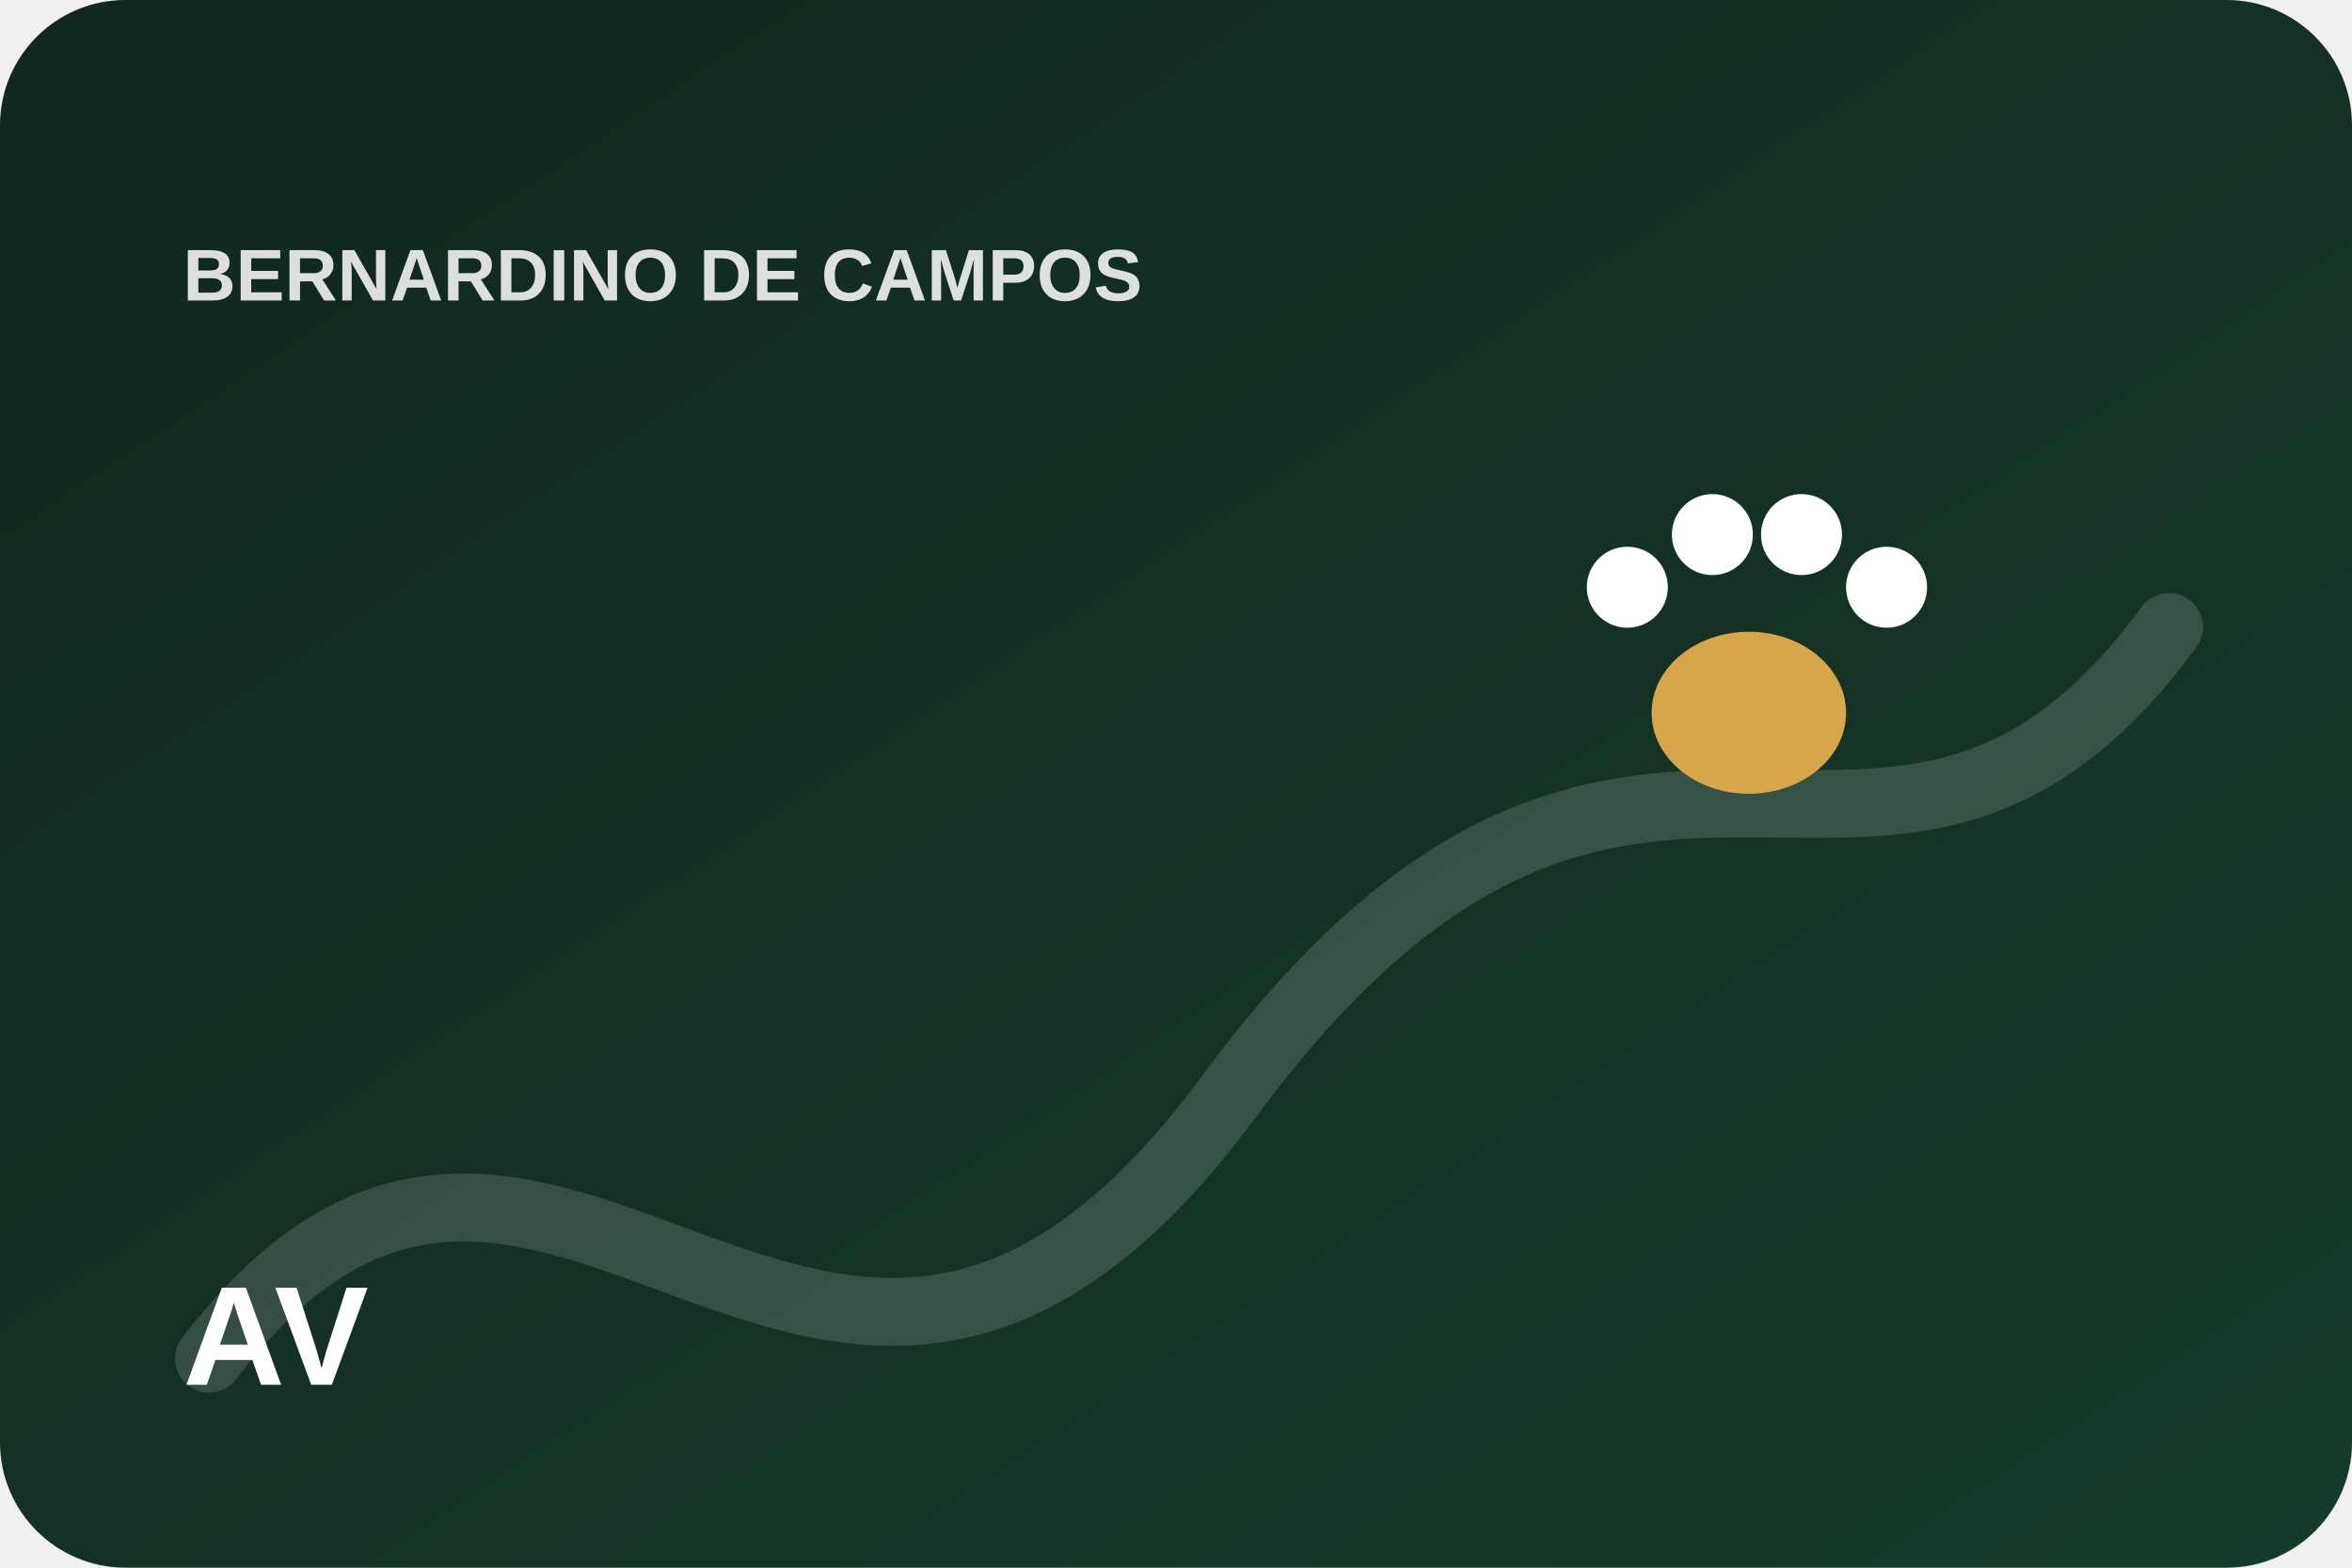
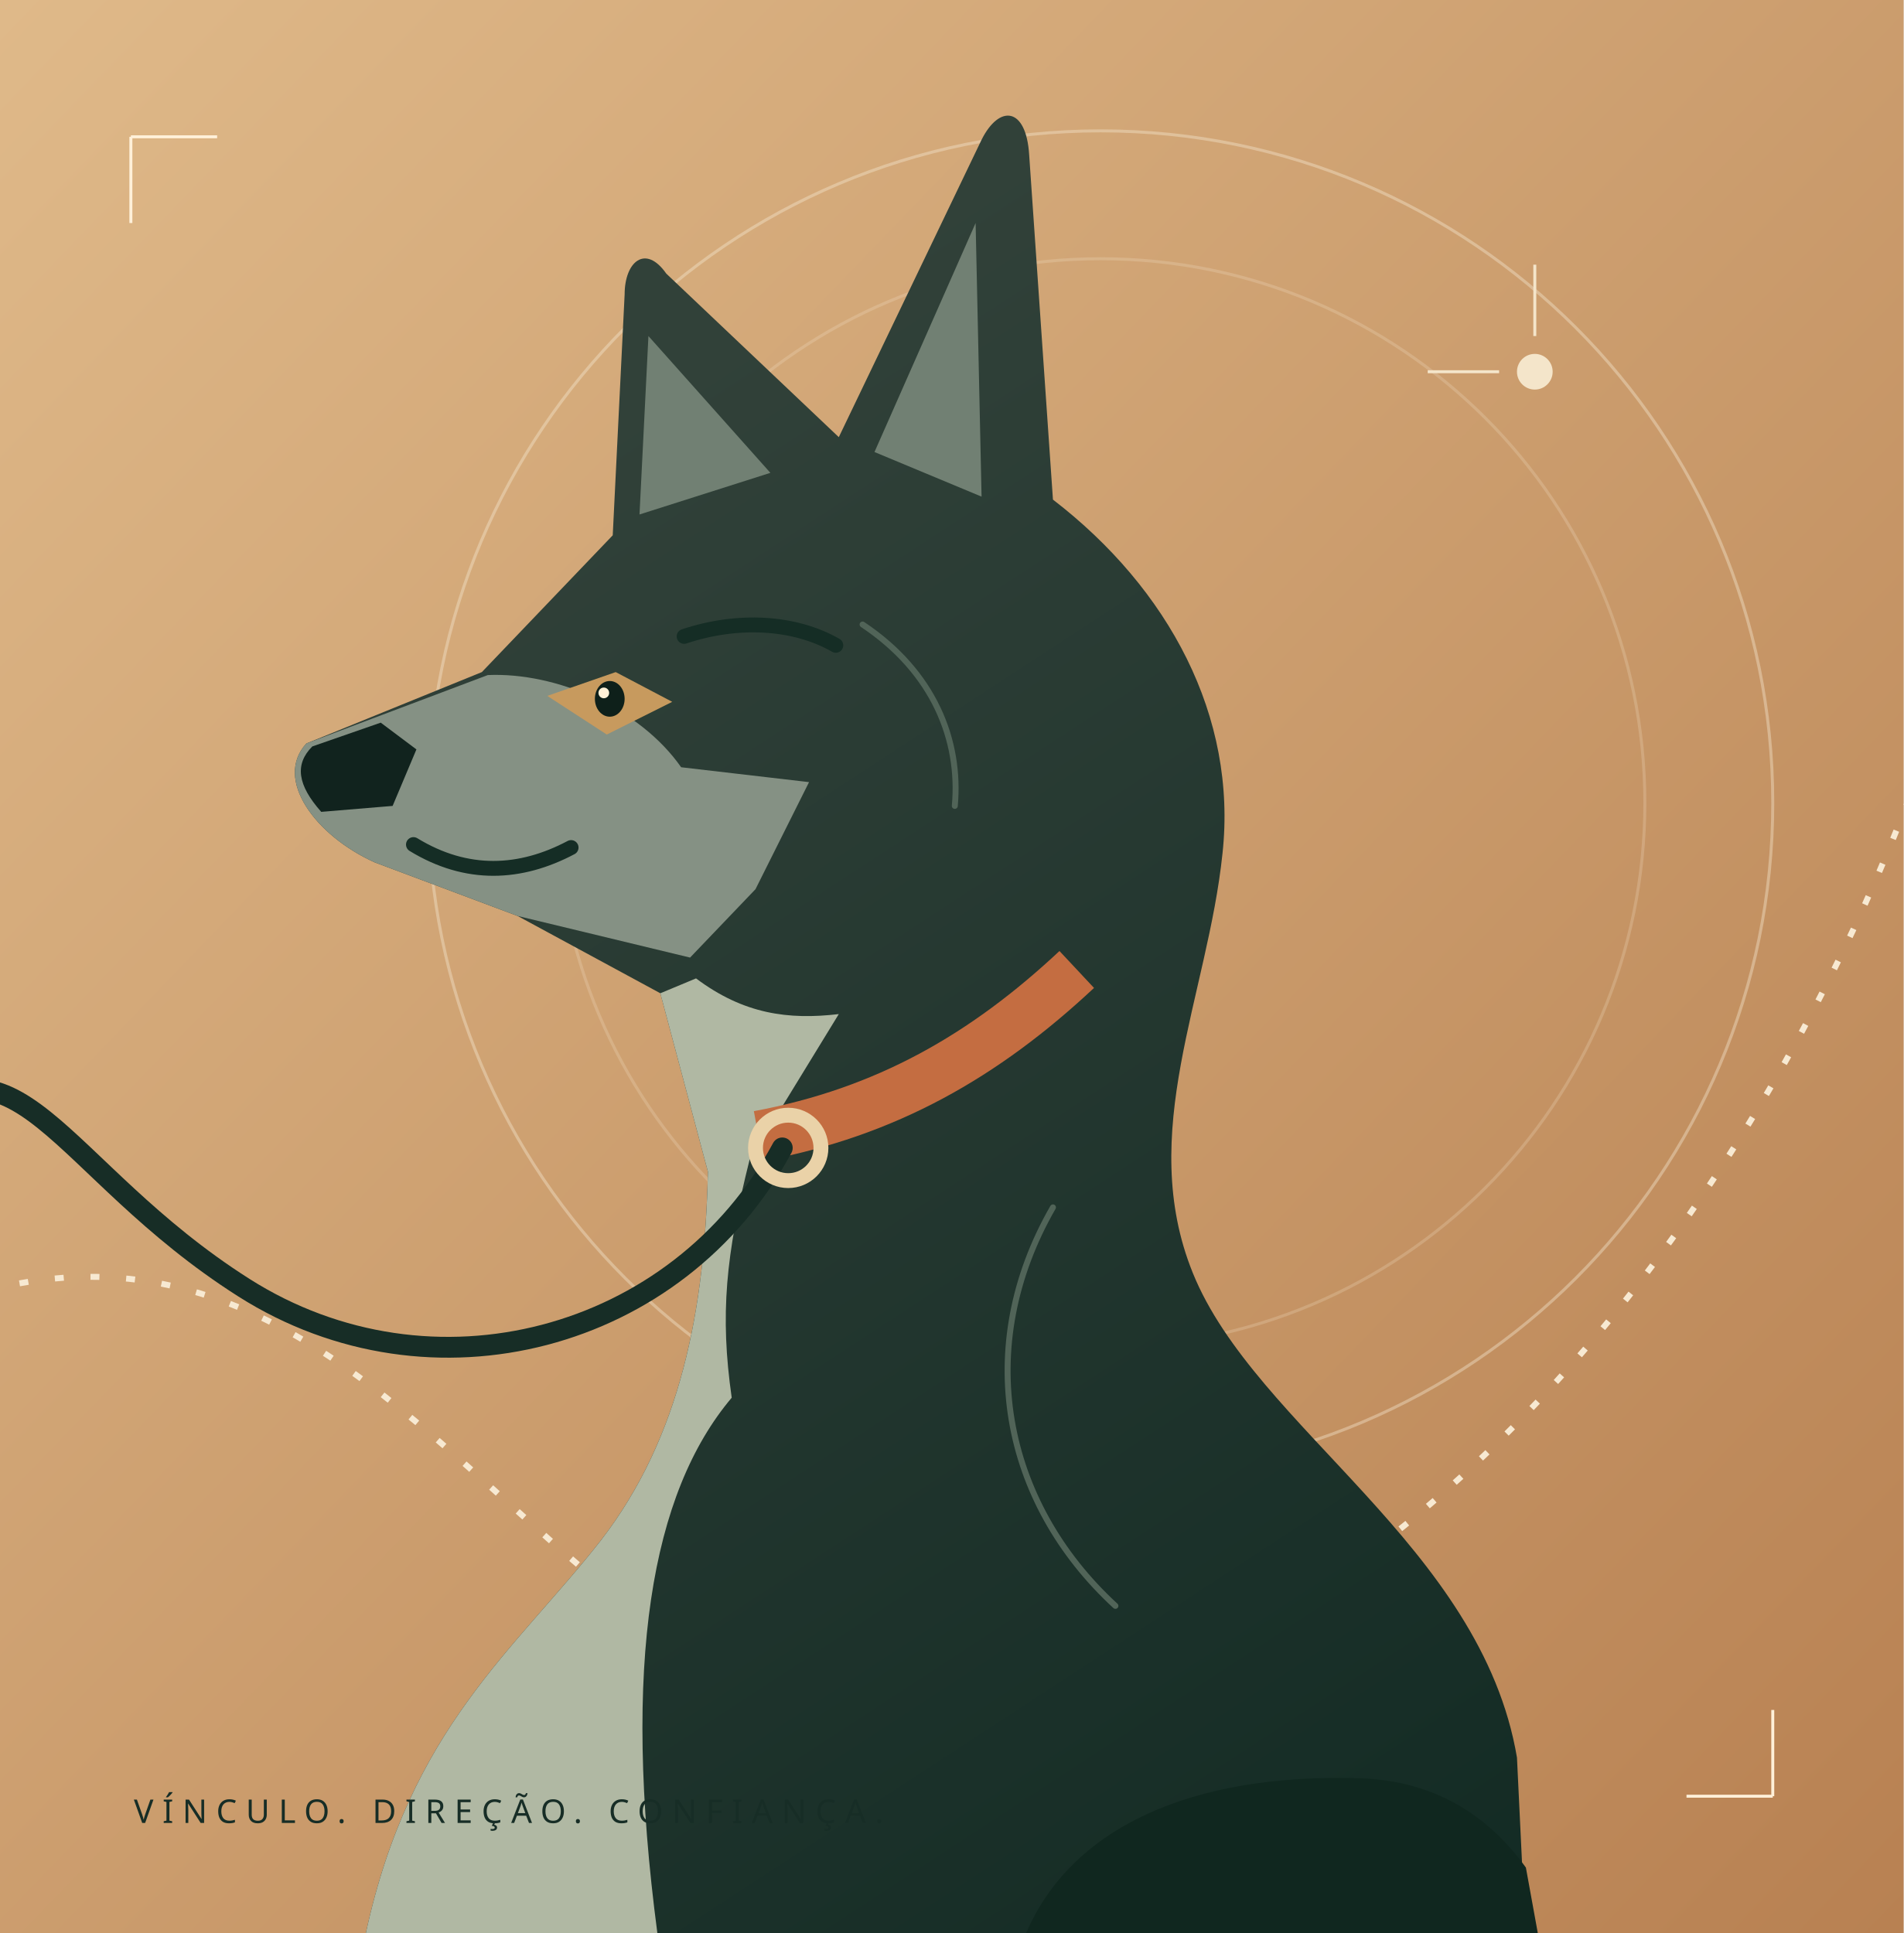
- <svg xmlns="http://www.w3.org/2000/svg" viewBox="0 0 900 600" role="img" aria-labelledby="t d">
+ <svg xmlns="http://www.w3.org/2000/svg" viewBox="0 0 640 650" fill="none">
  <defs>
-     <linearGradient id="g" x1="0" y1="0" x2="1" y2="1">
-       <stop stop-color="#10271d" />
-       <stop offset="1" stop-color="#163b2b" />
+     <linearGradient id="bg" x2="1" y2="1">
+       <stop stop-color="#dfb989" />
+       <stop offset="1" stop-color="#b88152" />
+     </linearGradient>
+     <linearGradient id="fur" x1="190" y1="150" x2="510" y2="640" gradientUnits="userSpaceOnUse">
+       <stop stop-color="#314139" />
+       <stop offset="1" stop-color="#132b24" />
    </linearGradient>
  </defs>
-   <rect width="900" height="600" rx="48" fill="url(#g)" />
-   <path d="M80 520C210 350 315 630 470 420s250-30 360-180" fill="none" stroke="#ffffff25" stroke-width="26" stroke-linecap="round" />
-   <g transform="translate(570 155) scale(1.55)">
-     <ellipse cx="64" cy="76" rx="24" ry="20" fill="#d8a64a" />
-     <circle cx="34" cy="45" r="10" fill="#ffffff" />
-     <circle cx="55" cy="32" r="10" fill="#ffffff" />
-     <circle cx="77" cy="32" r="10" fill="#ffffff" />
-     <circle cx="98" cy="45" r="10" fill="#ffffff" />
-   </g>
-   <text x="70" y="115" fill="#fff" font-family="Arial,Helvetica,sans-serif" font-weight="700" font-size="28" opacity=".85">BERNARDINO DE CAMPOS</text>
-   <text x="70" y="530" fill="#fff" font-family="Arial,Helvetica,sans-serif" font-weight="800" font-size="54">AV</text>
+   <path fill="url(#bg)" d="M0 0h640v650H0z" />
+   <circle cx="370" cy="270" r="226" stroke="#f6e9d2" stroke-opacity=".4" />
+   <circle cx="370" cy="270" r="183" stroke="#f6e9d2" stroke-opacity=".22" />
+   <path d="M-60 458C146 336 180 648 378 569S686 220 677 86" stroke="#f7e9d2" stroke-width="2" stroke-dasharray="3 9" />
+   <path d="M400 650H123c15-69 50-95 79-132 27-35 35-78 36-124l-16-60-48-26-48-18c-20-9-34-28-23-40l59-24 44-46 4-81c0-11 7-17 14-7l58 55 48-100c6-12 15-11 16 5l8 116c39 30 62 73 57 119-5 48-29 94-10 141 21 52 97 92 109 163l5 104Z" fill="url(#fur)" />
+   <path d="m215 173 3-60 41 46-44 14Zm79-21 34-77 2 92-36-15Z" fill="#718073" />
+   <path d="M164 227c23-1 51 11 65 31l43 5-18 36-22 23-58-14-48-18c-20-9-34-28-23-40l61-23Z" fill="#859184" />
+   <path d="m105 251 23-8 12 9-8 19-24 2c-8-9-9-16-3-22Z" fill="#11231e" />
+   <path d="m184 234 23-8 19 10-22 11Z" fill="#c79a5e" />
+   <ellipse cx="205" cy="235" rx="5" ry="6" fill="#0e201a" />
+   <circle cx="203" cy="233" r="1.8" fill="#fff1d7" />
+   <path d="M139 284c18 11 36 10 53 1m38-71c18-6 37-5 51 3" stroke="#152d25" stroke-width="5" stroke-linecap="round" />
+   <path d="M234 329c16 12 31 14 48 12l-30 49c-8 32-10 52-6 80-27 32-37 89-25 180H123c15-69 50-95 79-132 27-35 35-78 36-124l-16-60 12-5Z" fill="#b0b8a3" />
+   <path d="M255 382c43-8 76-27 107-56" stroke="#c46d41" stroke-width="17" />
+   <path d="M263 386c-35 65-118 87-181 47S5 340-35 381" stroke="#172d26" stroke-width="7" stroke-linecap="round" />
+   <circle cx="265" cy="386" r="11" stroke="#ead2a8" stroke-width="5" />
+   <path d="M354 406c-27 47-17 99 21 134m-85-330c24 16 33 39 31 61" stroke="#516458" stroke-width="2" stroke-linecap="round" />
+   <path d="M458 598c-58-2-98 17-113 52h172l-4-22c-13-18-31-29-55-30Z" fill="#10271f" />
+   <path d="M44 46h29M44 46v29m552 529h-29m29 0v-29" stroke="#fff0d9" />
+   <circle cx="516" cy="125" r="6" fill="#f4e5ca" />
+   <path d="M504 125h-24m36-12V89" stroke="#f4e5ca" />
+   <text x="45" y="613" fill="#172d26" font-family="sans-serif" font-size="11" letter-spacing="3">VÍNCULO. DIREÇÃO. CONFIANÇA.</text>
</svg>
